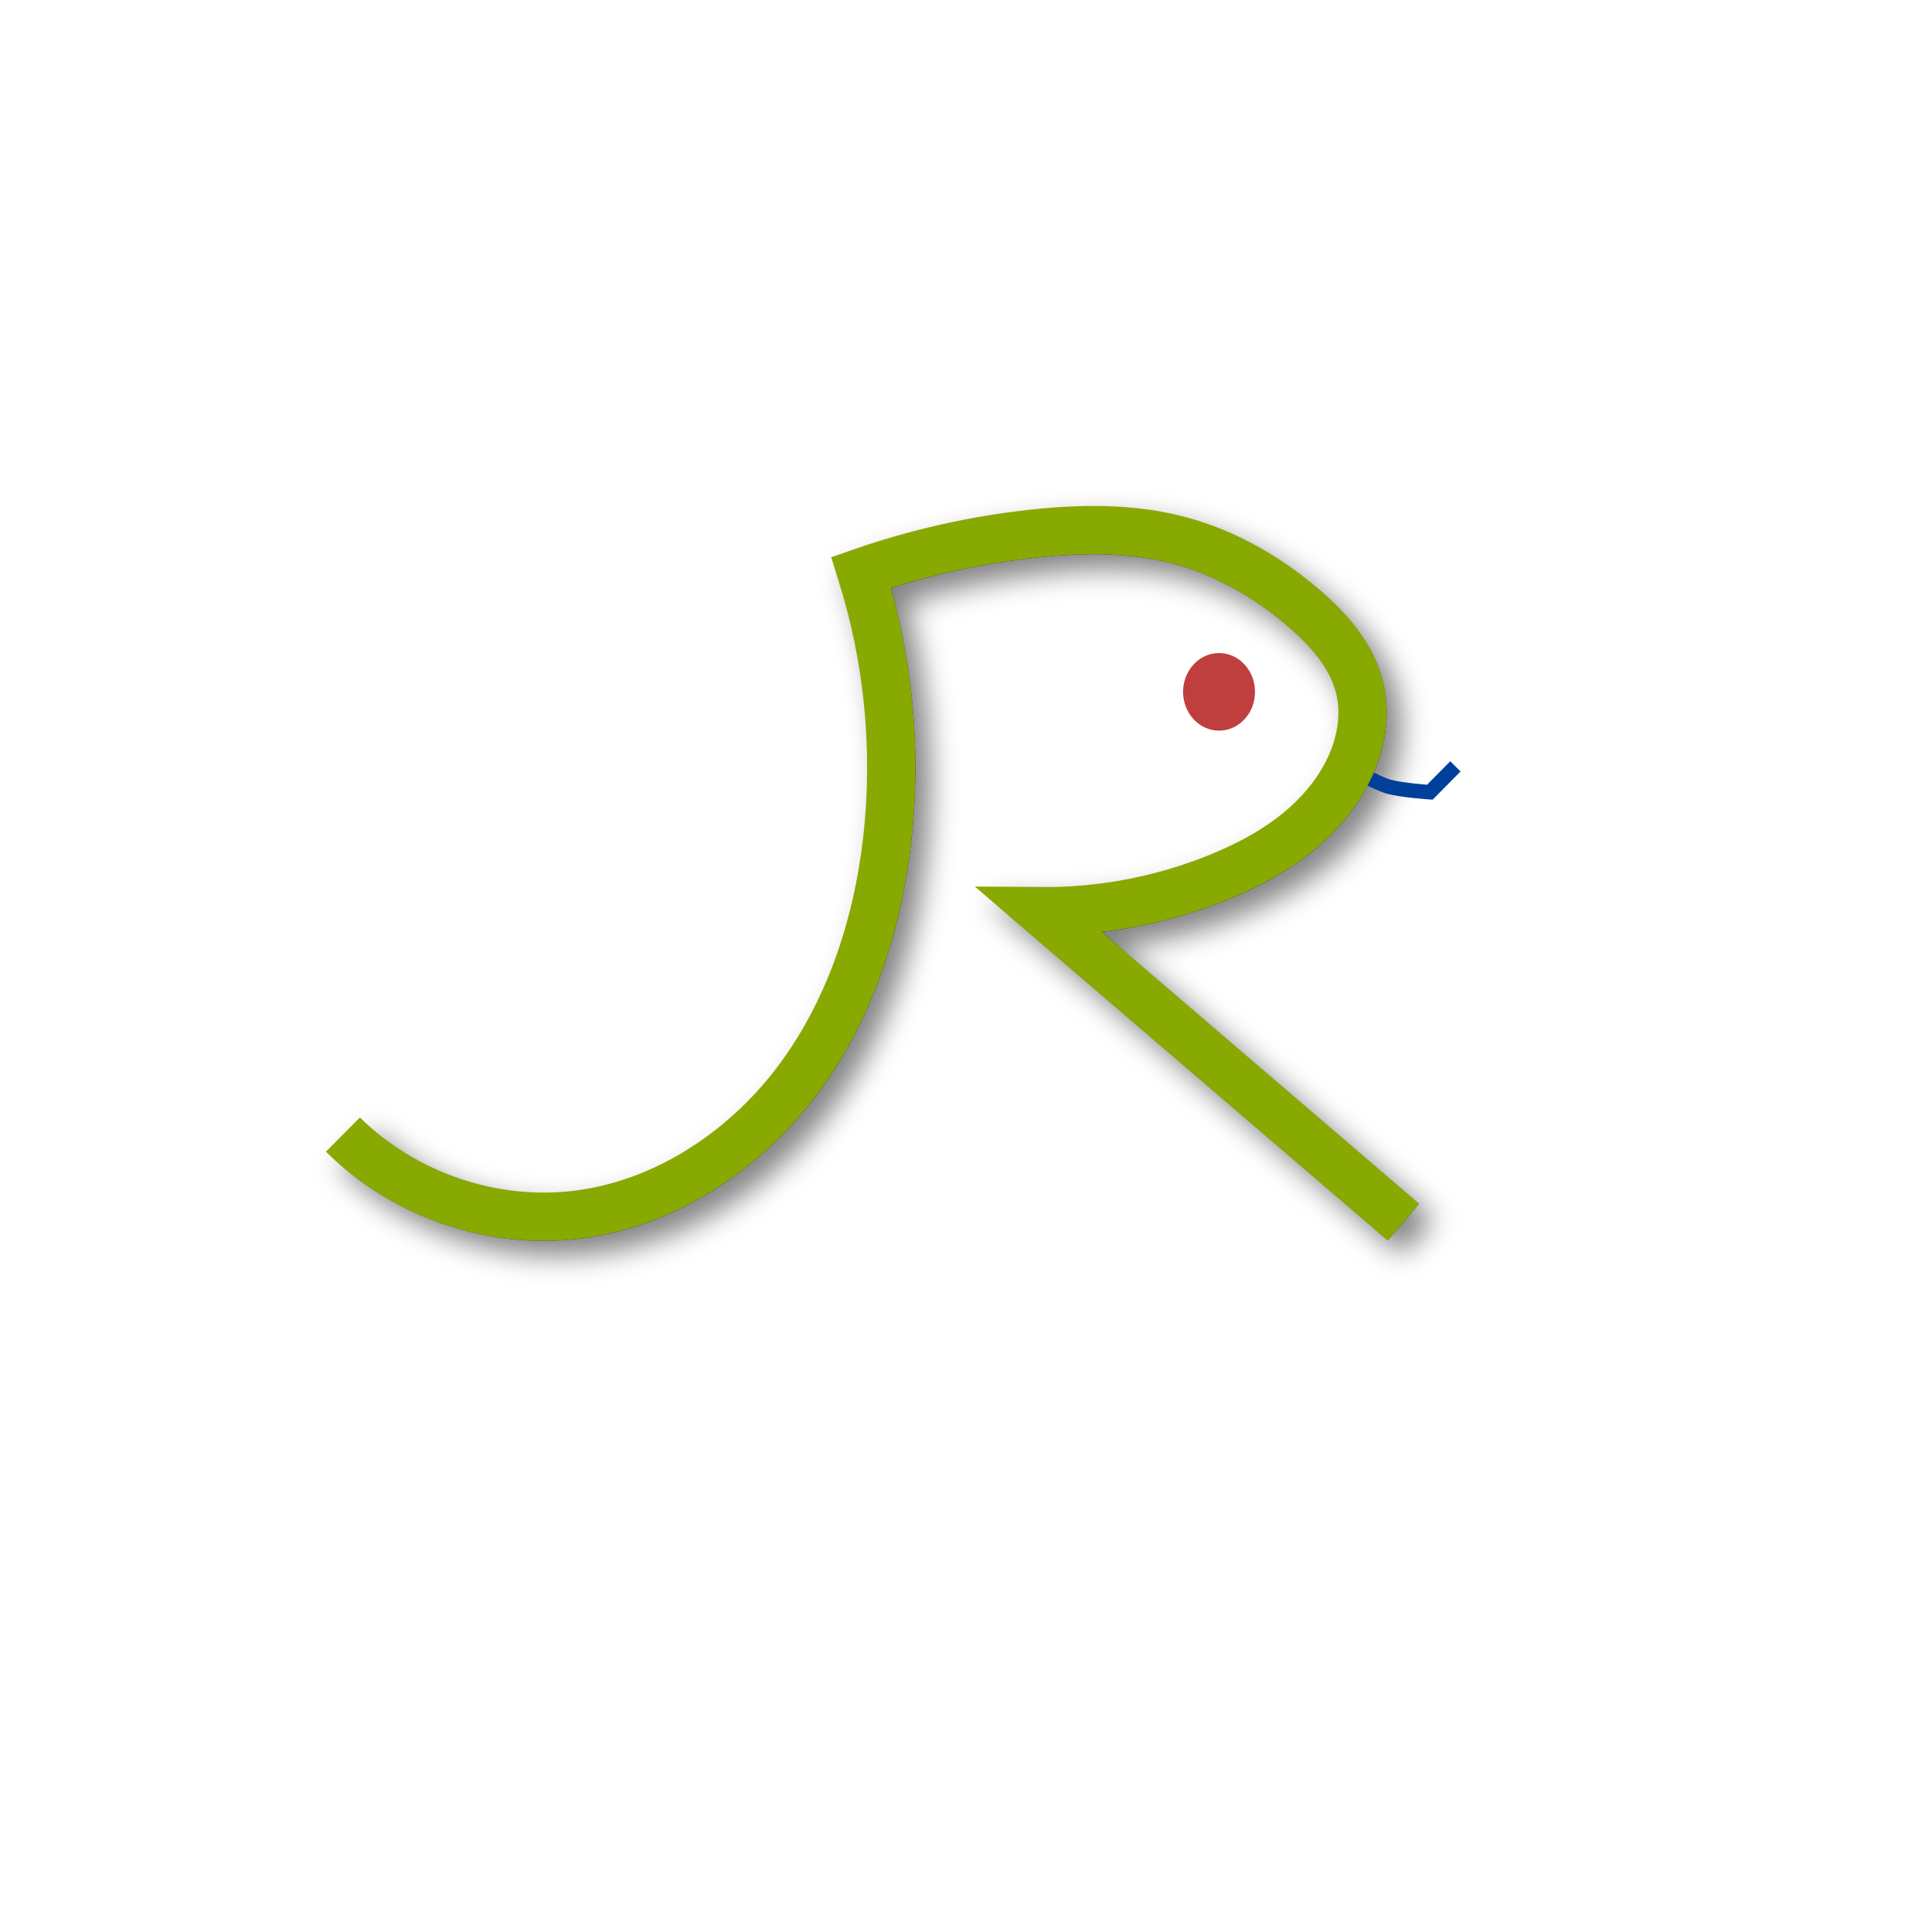
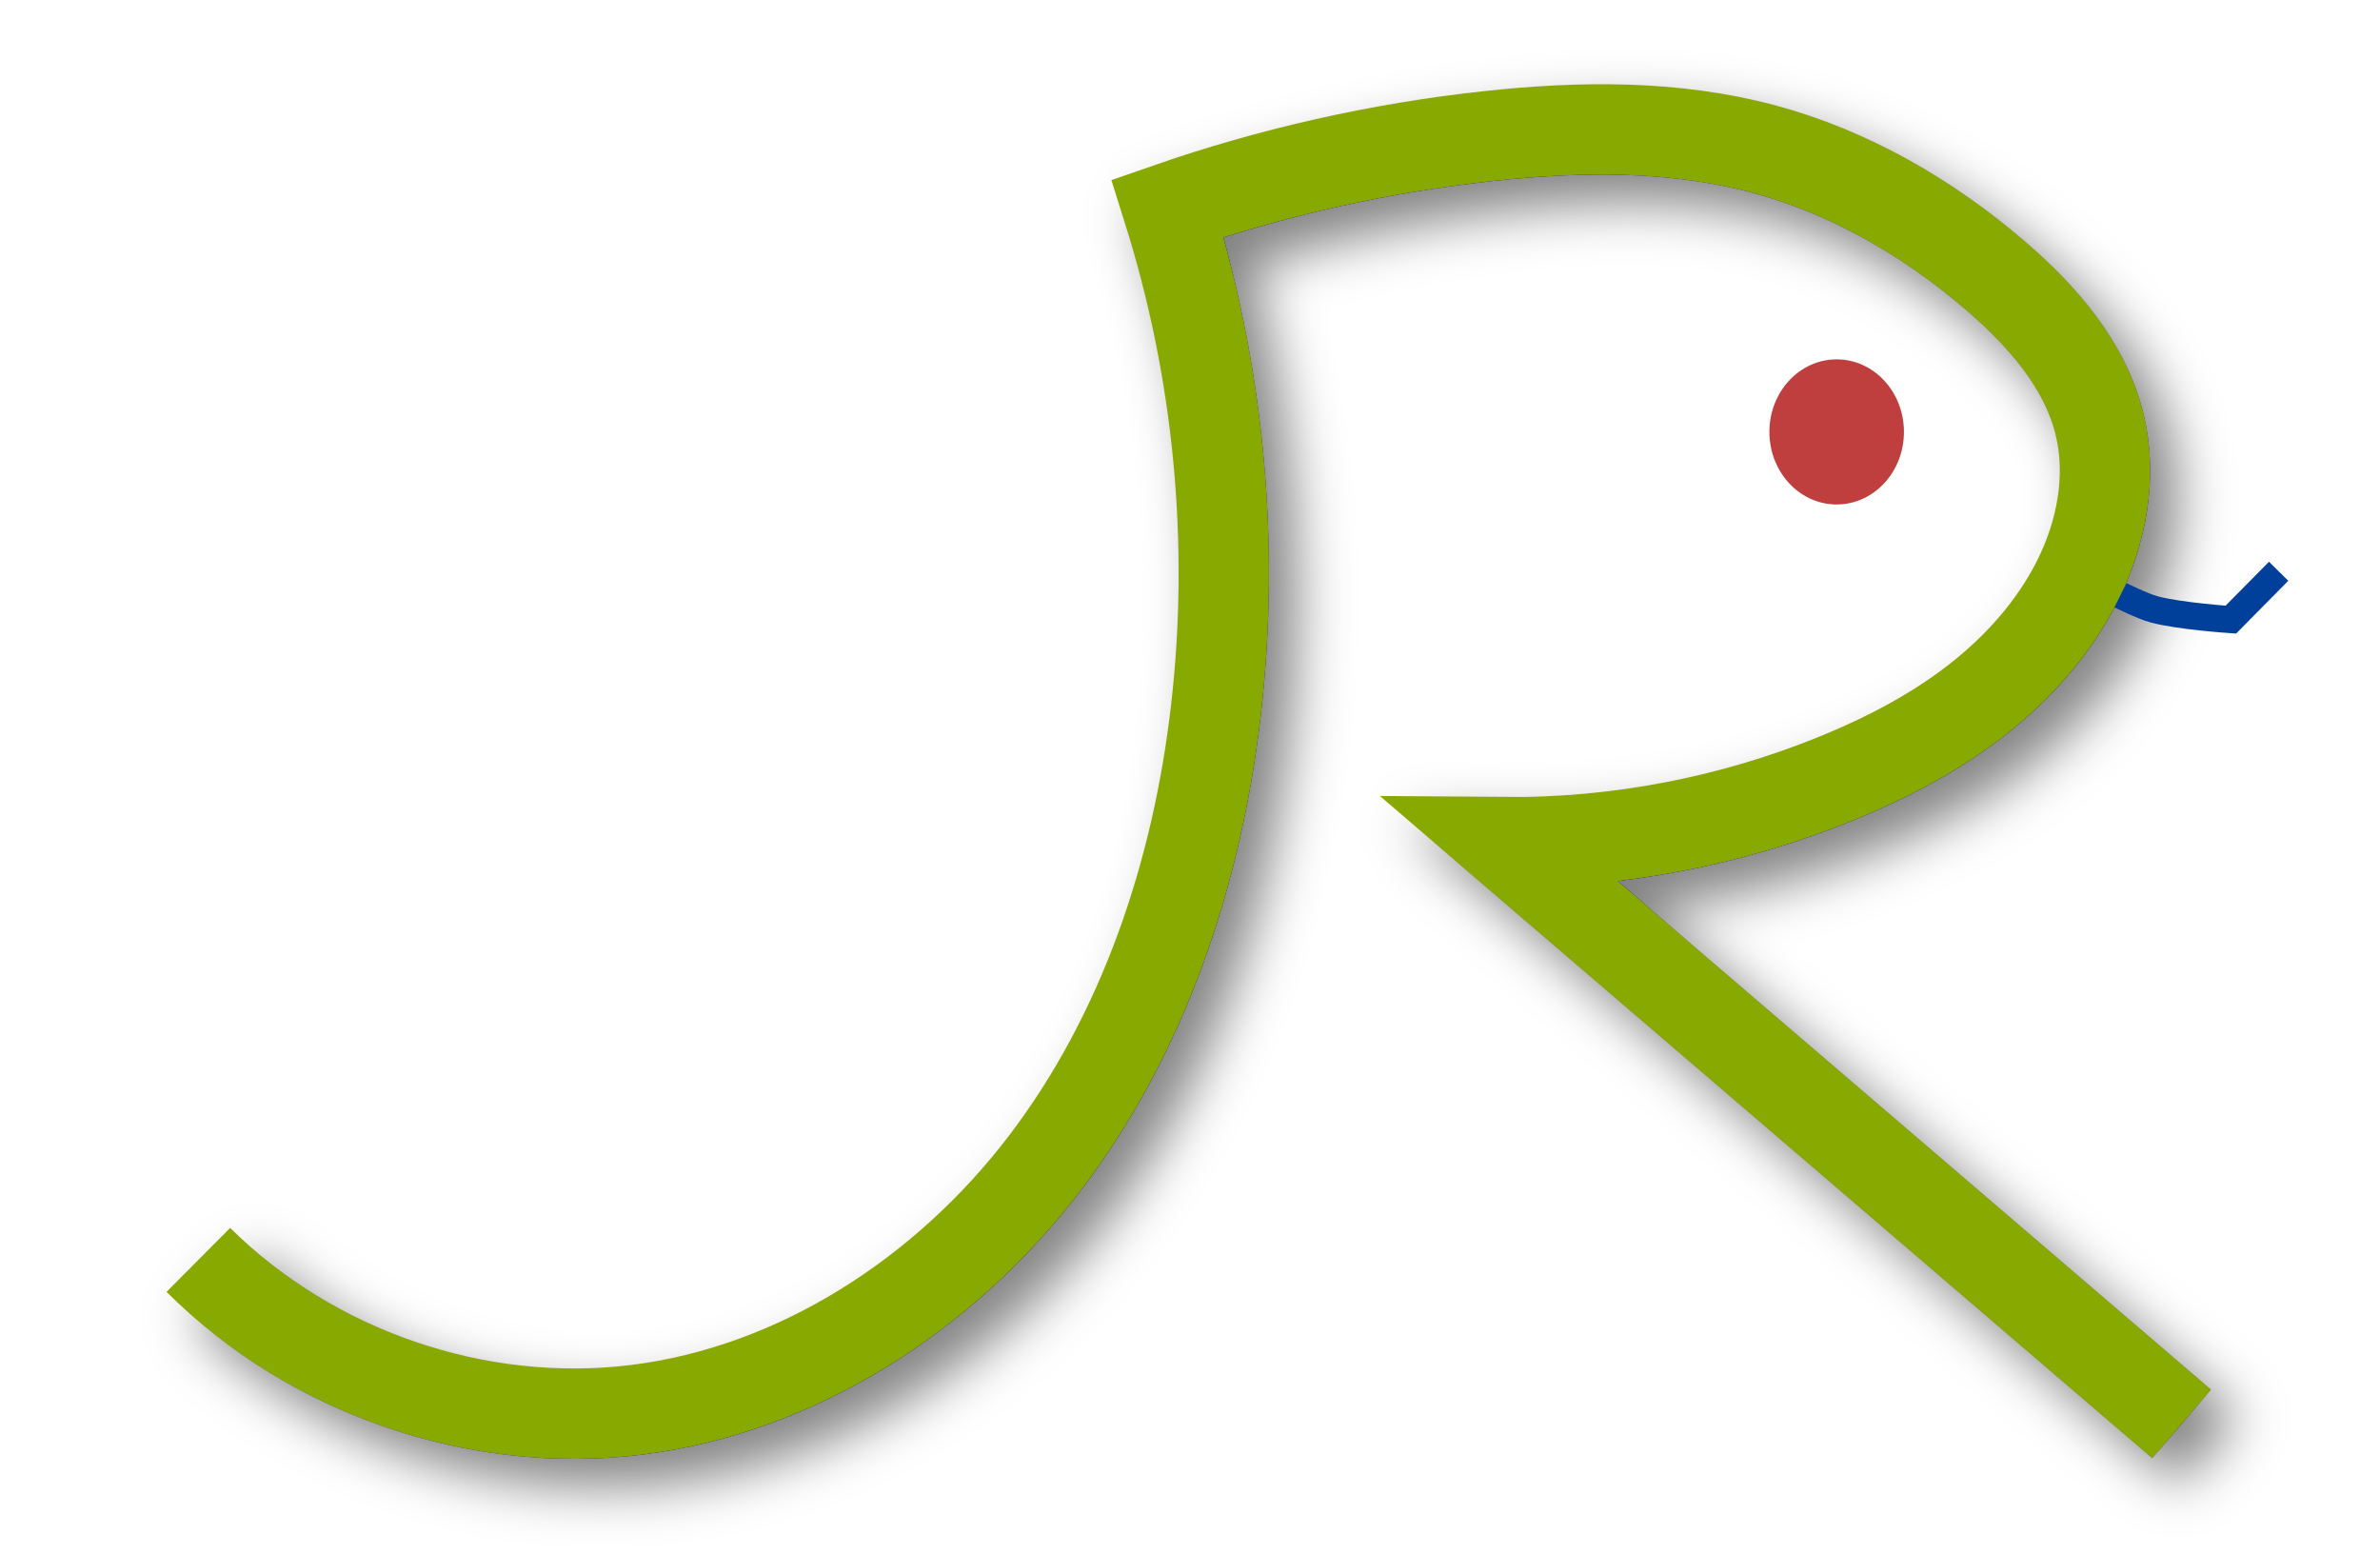
- <svg xmlns="http://www.w3.org/2000/svg" id="svg4198" height="400" width="400" version="1.1" viewBox="0 0 400 400">
+ <svg xmlns="http://www.w3.org/2000/svg" id="svg4198" height="171.96" width="263.51" version="1.1" viewBox="0 0 263.512 171.96">
  <defs id="defs4200">
    <filter id="filter4206" style="color-interpolation-filters:sRGB">
      <feColorMatrix id="feColorMatrix4208" values="0 0 0 0 0 0 0 0 0 0 0 0 0 0 0 0.21 0.72 0.07 0 0 " result="result1" />
      <feColorMatrix id="feColorMatrix4210" values="1 0 0 0 0 0 1 0 0 0 0 0 1 0 0 0 0 0 2 0 " result="result9" />
      <feComposite id="feComposite4212" operator="in" result="result4" in2="result9" in="SourceGraphic" />
      <feFlood id="feFlood4214" result="result2" flood-color="rgb(0,0,0)" />
      <feComposite id="feComposite4216" operator="in" result="result10" in2="result9" />
      <feComposite id="feComposite4218" operator="atop" in2="result4" />
      <feGaussianBlur id="feGaussianBlur4220" stdDeviation="3" result="result8" />
      <feOffset id="feOffset4222" in="result8" result="result3" dx="3" dy="3" />
      <feFlood id="feFlood4224" result="result5" flood-color="rgb(219,173,62)" />
      <feMerge id="feMerge4226" result="result6">
        <feMergeNode id="feMergeNode4228" in="result5" />
        <feMergeNode id="feMergeNode4230" in="result3" />
        <feMergeNode id="feMergeNode4232" in="result4" />
      </feMerge>
      <feComposite id="feComposite4234" operator="in" result="fbSourceGraphic" in2="SourceGraphic" />
      <feColorMatrix id="feColorMatrix4296" values="0 0 0 -1 0 0 0 0 -1 0 0 0 0 -1 0 0 0 0 1 0" result="fbSourceGraphicAlpha" in="fbSourceGraphic" />
      <feFlood id="feFlood4298" result="flood" flood-color="rgb(0,0,0)" in="fbSourceGraphic" flood-opacity=".498" />
      <feComposite id="feComposite4300" operator="in" result="composite1" in2="fbSourceGraphic" in="flood" />
      <feGaussianBlur id="feGaussianBlur4302" result="blur" stdDeviation="3" in="composite1" />
      <feOffset id="feOffset4304" result="offset" dx="3" dy="3" />
      <feComposite id="feComposite4306" operator="over" result="composite2" in2="offset" in="fbSourceGraphic" />
    </filter>
  </defs>
-   <g id="layer1" transform="translate(0 -652.36)">
+   <g id="layer1" transform="translate(-49.037 -747.79)">
    <path id="path4771" opacity=".753" style="color-rendering:auto;color:#000000;isolation:auto;mix-blend-mode:normal;shape-rendering:auto;solid-color:#000000;image-rendering:auto" d="m259.84 795.6a7.448 8.031 0 0 1 -7.448 8.031 7.448 8.031 0 0 1 -7.448 -8.031 7.448 8.031 0 0 1 7.448 -8.031 7.448 8.031 0 0 1 7.448 8.031z" fill-rule="evenodd" fill="#a00" />
    <path id="path4748" d="m70.996 887.25c12.528 12.462 30.917 18.764 48.456 16.605 17.962-2.211 34.292-12.918 45.263-27.31 10.971-14.393 16.884-32.202 18.951-50.181 2.139-18.606 0.302-37.66-5.35-55.515 11.481-3.993 23.416-6.681 35.5-7.997 10.153-1.105 20.564-1.225 30.43 1.413 9.507 2.542 18.241 7.598 25.704 14.013 5.18 4.453 9.952 9.871 11.558 16.511 1.401 5.793 0.206 12.014-2.477 17.336-2.627 5.212-6.624 9.665-11.238 13.24-4.614 3.575-9.838 6.302-15.239 8.515-11.727 4.806-24.416 7.248-37.089 7.138l75.124 64.392" filter="url(#filter4206)" stroke="#8a0" stroke-width="10" fill="none" />
    <path id="path4144" d="m283.82 813.68s2.416 1.21 3.711 1.562c2.759 0.751 8.503 1.137 8.503 1.137l5.292-5.353" stroke="#003f9a" stroke-width="3" fill="none" />
  </g>
</svg>
